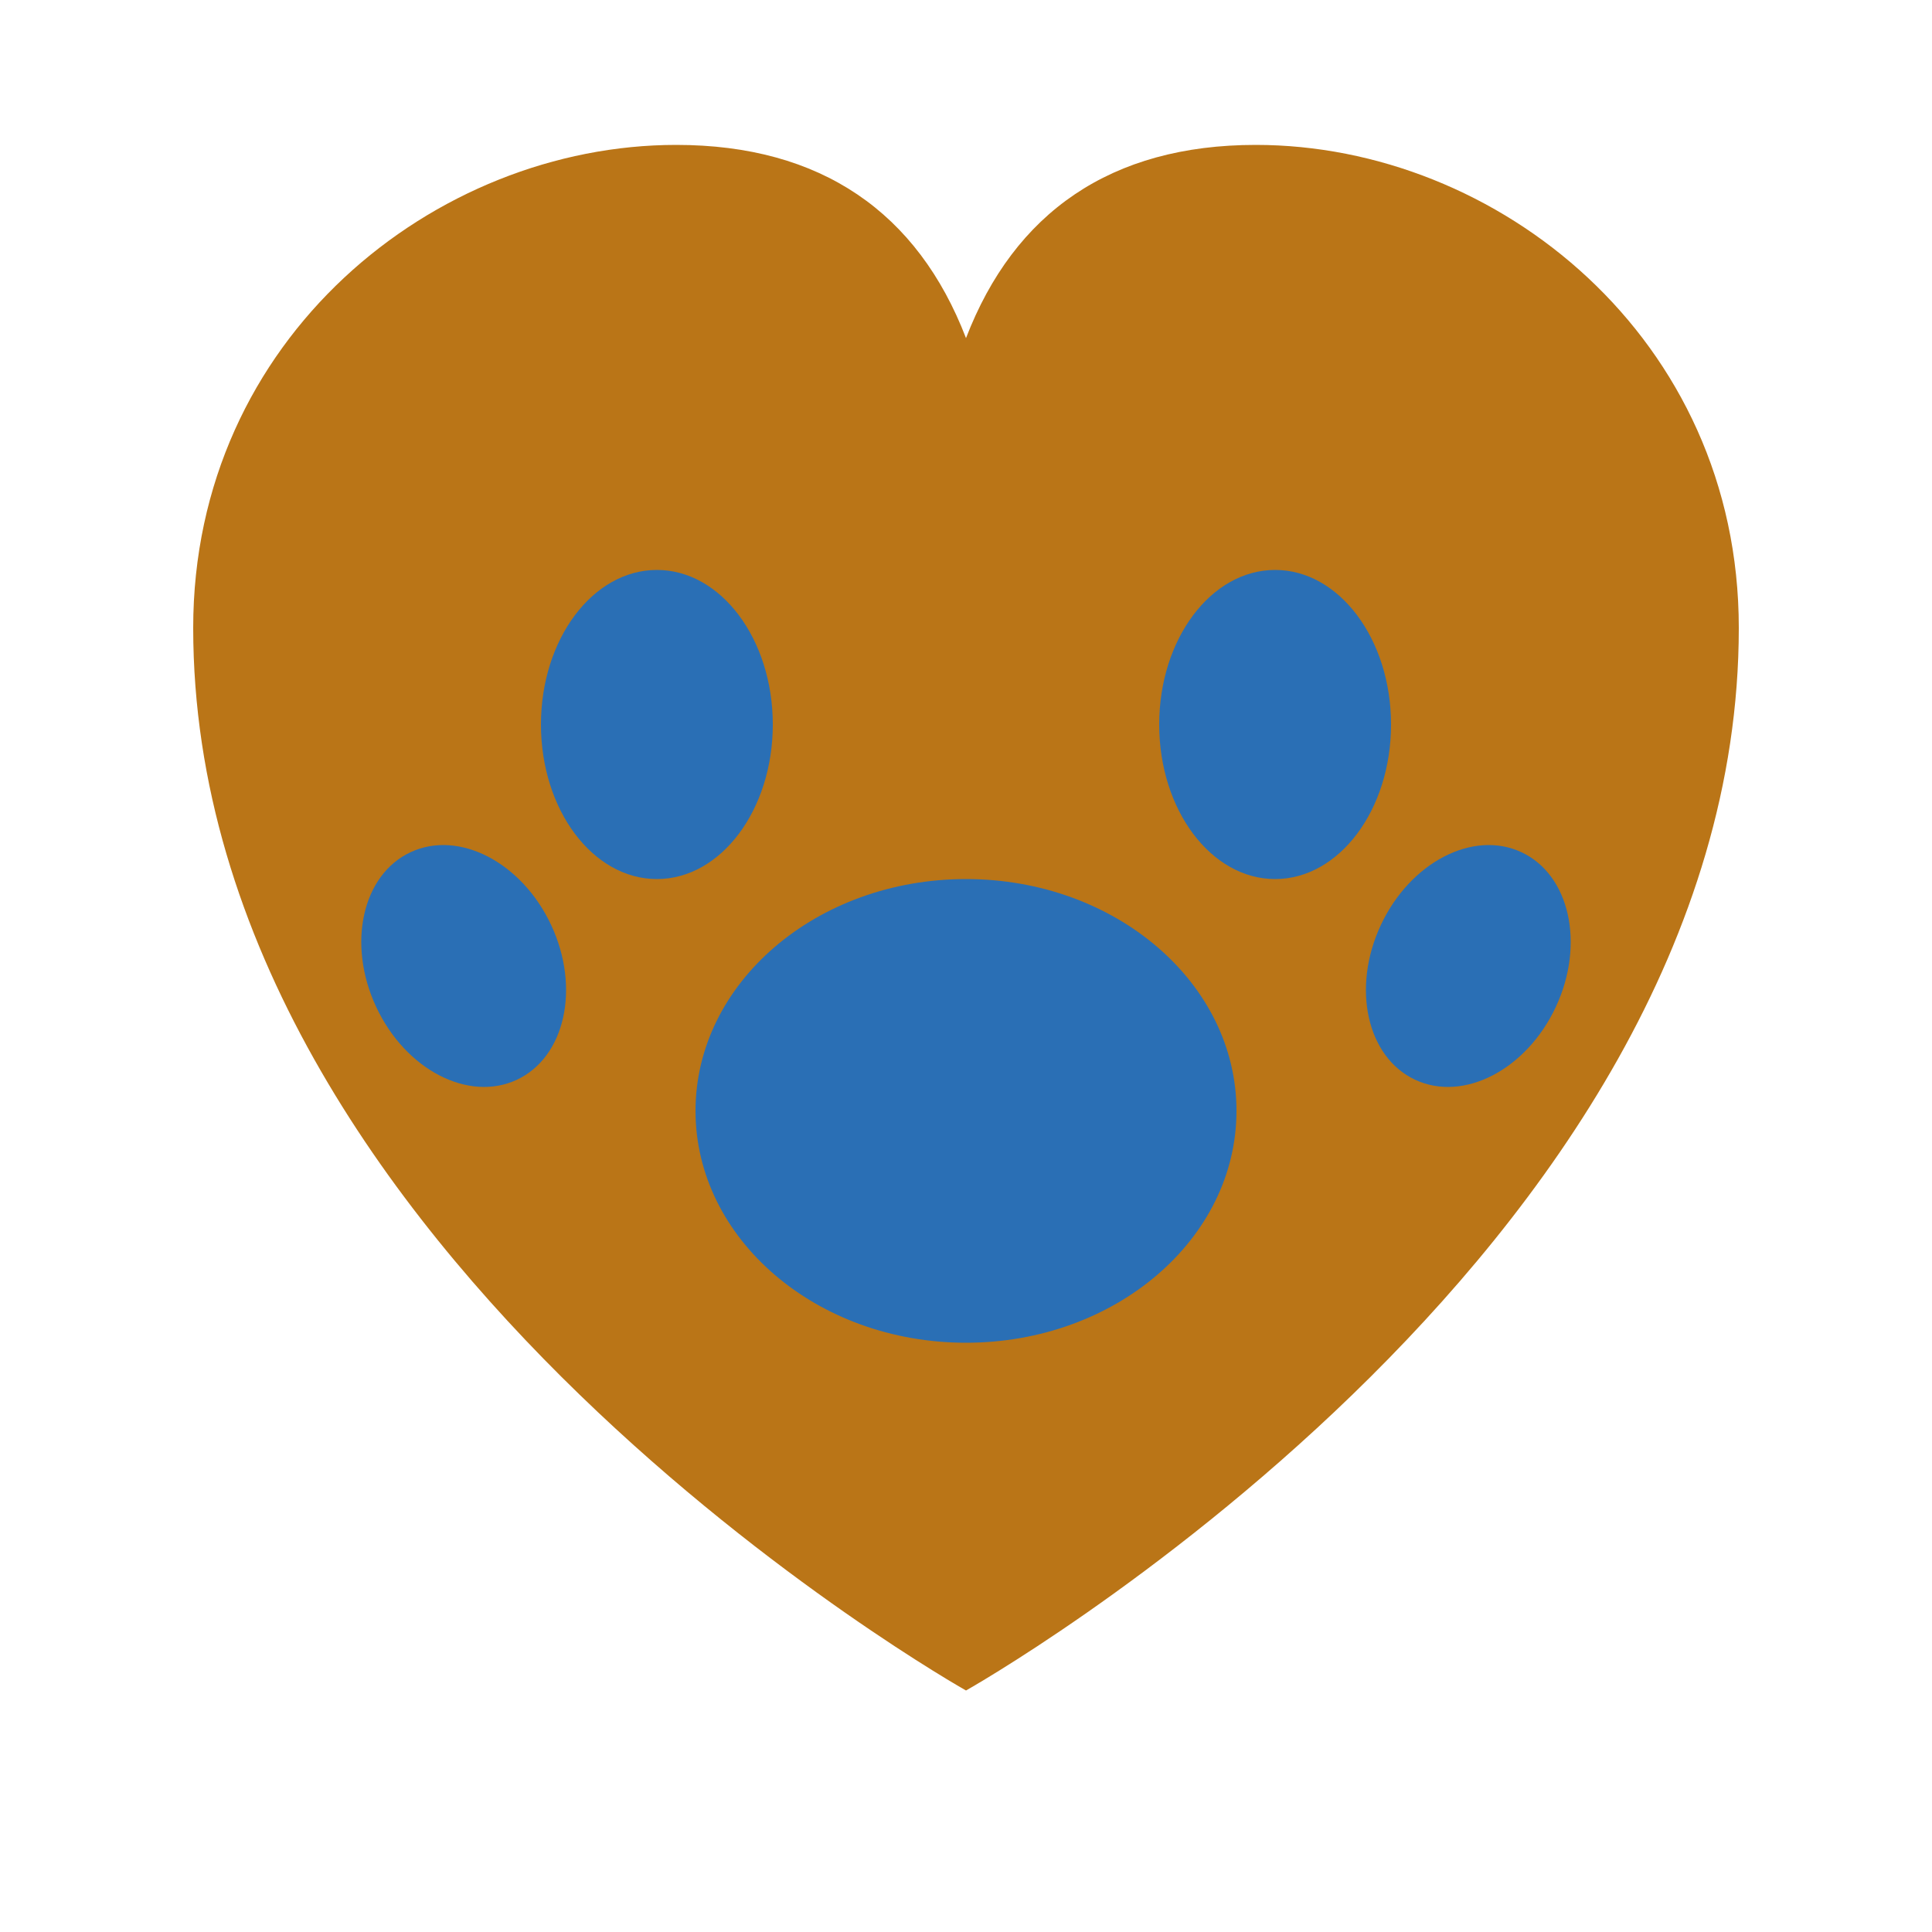
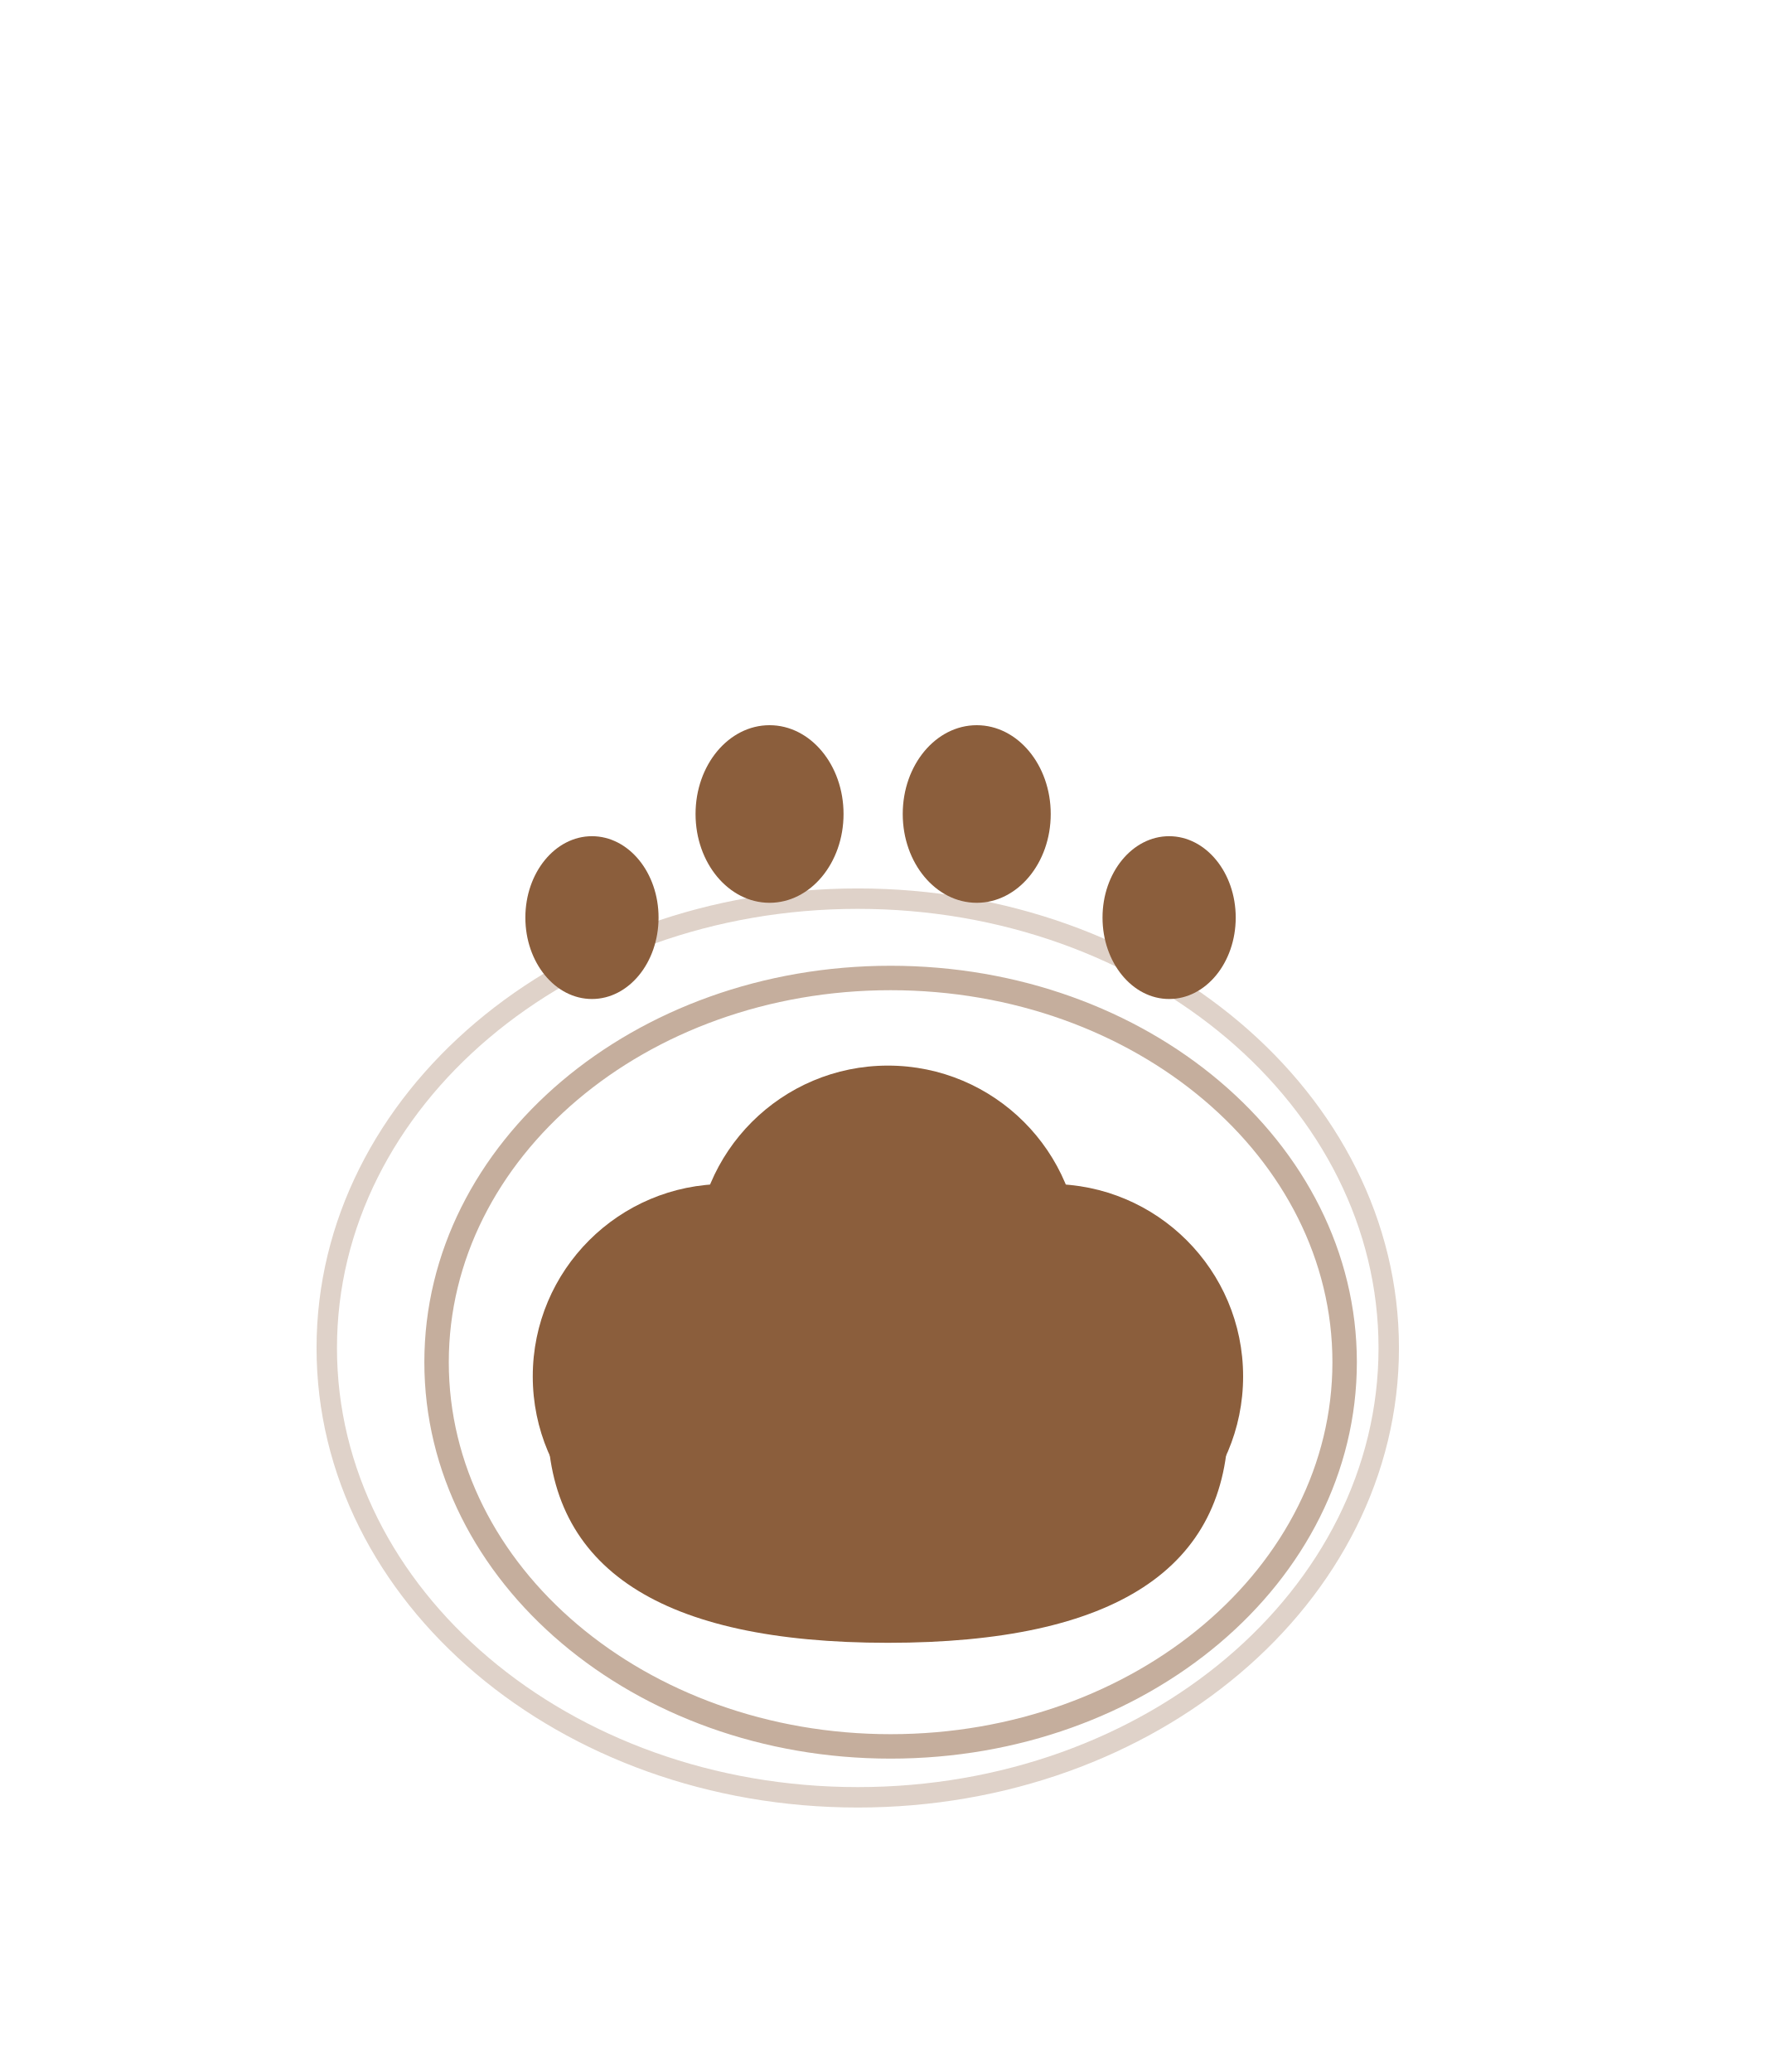
- <svg xmlns="http://www.w3.org/2000/svg" viewBox="0 0 200 200" role="img" aria-label="Interactive Pet Marketplace">
-   <path d="M100 175 C 100 175, 20 130, 20 65 C 20 35, 45 15, 70 15 C 85 15, 95 22, 100 35 C 105 22, 115 15, 130 15 C 155 15, 180 35, 180 65 C 180 130, 100 175, 100 175 Z" fill="#ba7517" />
-   <ellipse cx="100" cy="115" rx="28" ry="24" fill="#2a6fb5" />
-   <ellipse cx="68" cy="75" rx="12" ry="16" fill="#2a6fb5" />
-   <ellipse cx="132" cy="75" rx="12" ry="16" fill="#2a6fb5" />
-   <ellipse cx="48" cy="100" rx="10" ry="13" fill="#2a6fb5" transform="rotate(-25 48 100)" />
-   <ellipse cx="152" cy="100" rx="10" ry="13" fill="#2a6fb5" transform="rotate(25 152 100)" />
+ <svg xmlns="http://www.w3.org/2000/svg" width="120" height="140" viewBox="0 0 120 140" role="img" aria-label="Interactive Pet Marketplace">
+   <ellipse cx="60" cy="90" rx="26" ry="22" fill="none" stroke="#8B5E3C" stroke-width="1.4" opacity="0.5" transform="scale(1.18) translate(-9 -12)" />
+   <ellipse cx="60" cy="90" rx="26" ry="22" fill="none" stroke="#8B5E3C" stroke-width="1" opacity="0.28" transform="scale(1.38) translate(-18 -24)" />
+   <ellipse cx="49" cy="93" rx="13" ry="13" fill="#8B5E3C" />
+   <ellipse cx="71" cy="93" rx="13" ry="13" fill="#8B5E3C" />
+   <ellipse cx="60" cy="85" rx="13" ry="13" fill="#8B5E3C" />
+   <path d="M37 93 L83 93 L83 96 Q83 111 60 111 Q37 111 37 96 Z" fill="#8B5E3C" />
+   <ellipse cx="40" cy="62" rx="4.5" ry="5.5" fill="#8B5E3C" />
+   <ellipse cx="52" cy="55" rx="5" ry="6" fill="#8B5E3C" />
+   <ellipse cx="66" cy="55" rx="5" ry="6" fill="#8B5E3C" />
+   <ellipse cx="79" cy="62" rx="4.5" ry="5.5" fill="#8B5E3C" />
</svg>
